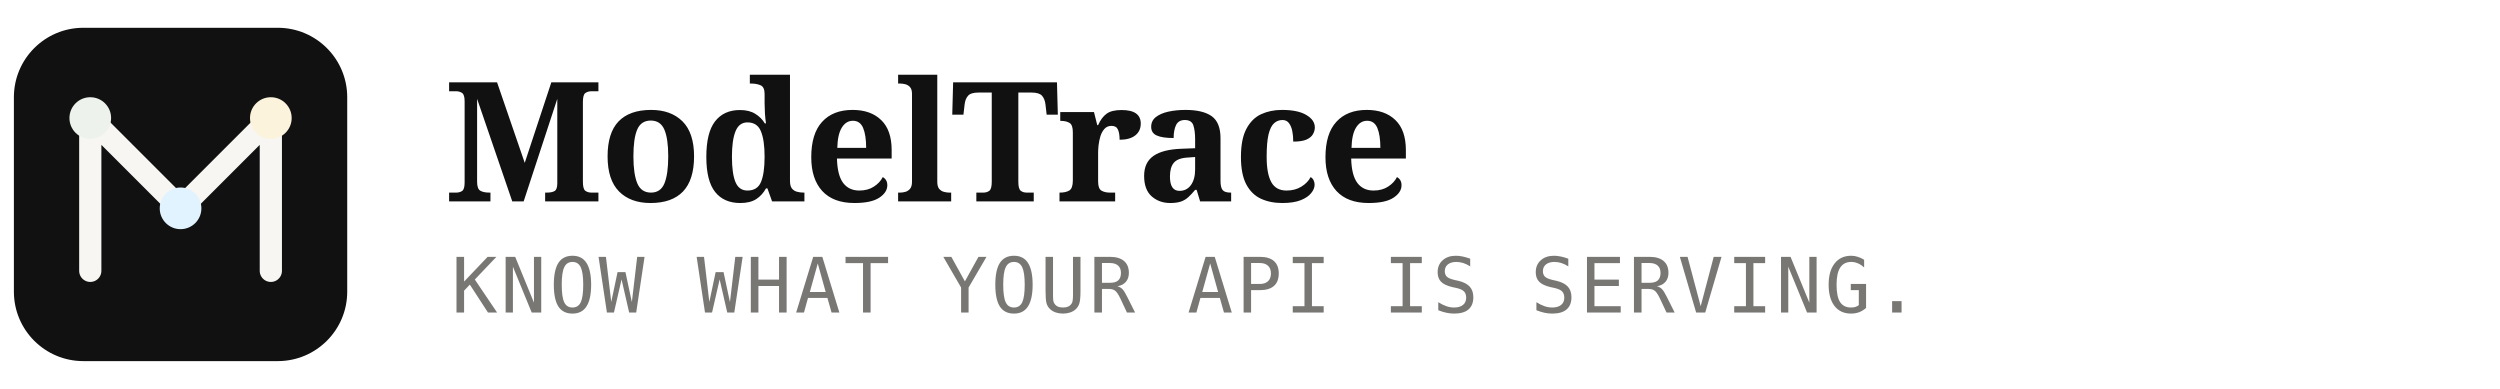
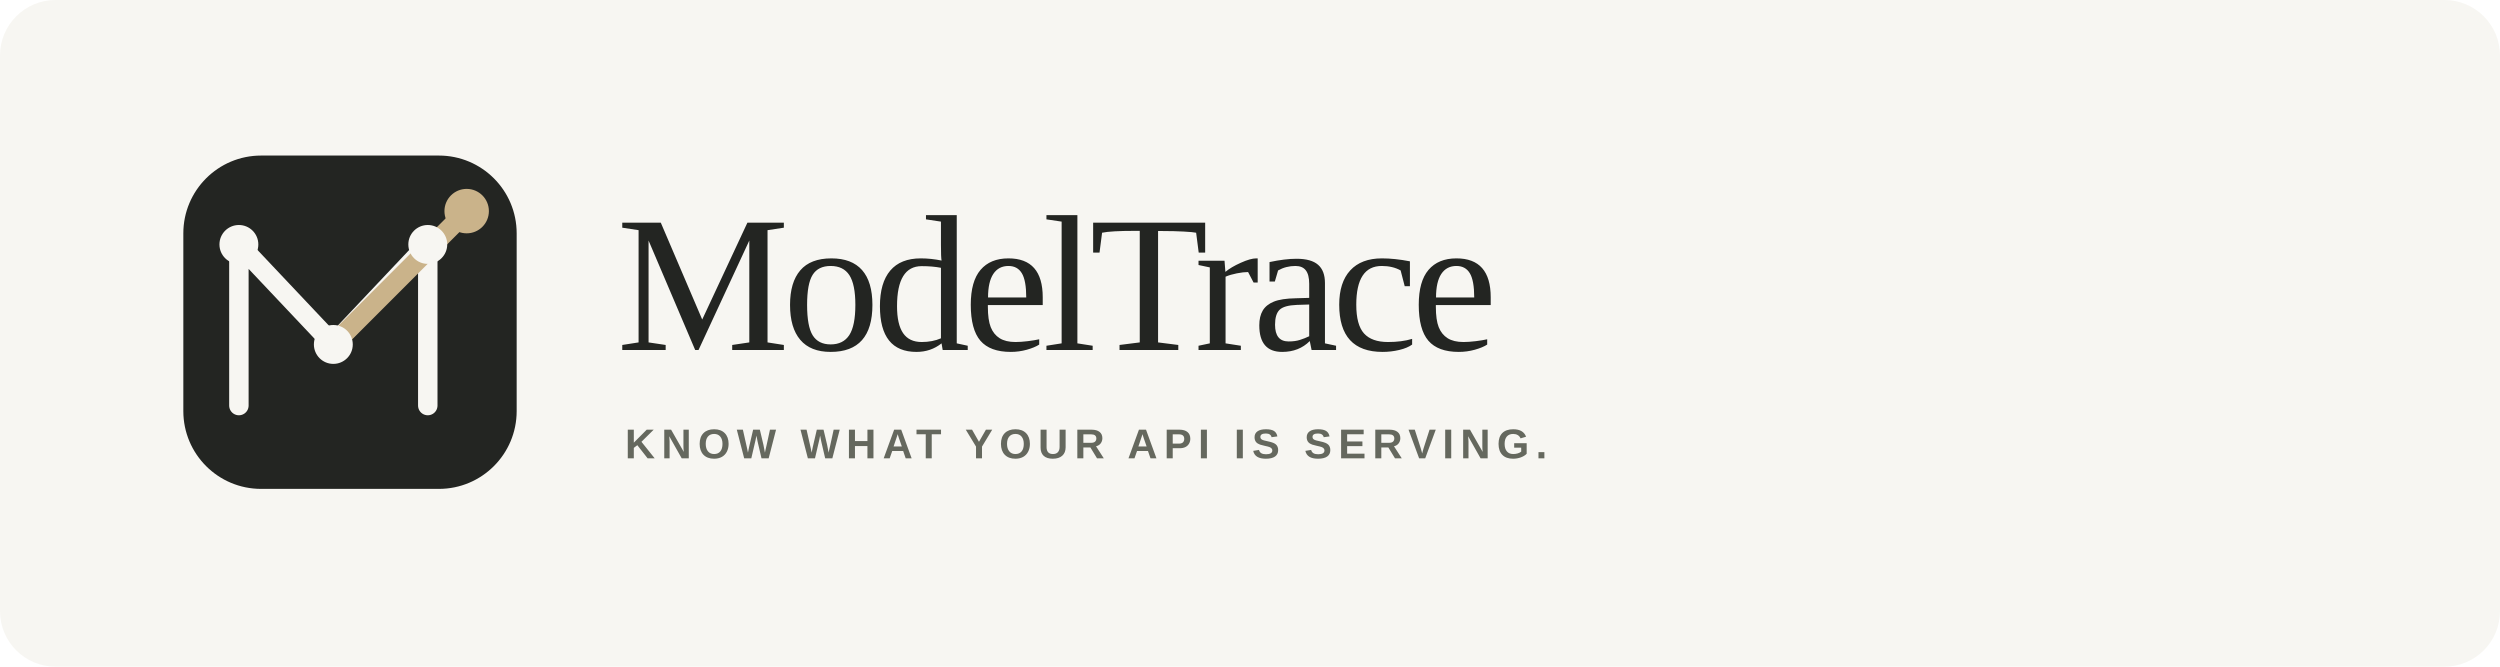
- <svg xmlns="http://www.w3.org/2000/svg" viewBox="0 0 360 56" width="360" height="56" fill="none">
-   <rect x="2" y="4" width="48" height="48" rx="10" fill="#111111" />
-   <path d="M13 39V17L26 30L39 17V39" stroke="#F7F6F3" stroke-width="3.2" stroke-linecap="round" stroke-linejoin="round" />
-   <circle cx="13" cy="17" r="3" fill="#EDF3EC" />
-   <circle cx="26" cy="30" r="3" fill="#E1F3FE" />
-   <circle cx="39" cy="17" r="3" fill="#FBF3DB" />
-   <text x="64" y="29" fill="#111111" font-family="Georgia, Newsreader, serif" font-size="24" font-weight="600" letter-spacing="-0.02em">ModelTrace</text>
-   <text x="65" y="45" fill="#787774" font-family="ui-monospace, SFMono-Regular, Menlo, monospace" font-size="11" letter-spacing="0.04em">KNOW WHAT YOUR API IS SERVING.</text>
+ <svg xmlns="http://www.w3.org/2000/svg" viewBox="0 0 900 240" role="img" aria-labelledby="title desc">
+   <rect width="900" height="240" rx="20" fill="#F7F6F2" />
+   <g transform="translate(62 52)">
+     <rect x="4" y="4" width="120" height="120" rx="28" fill="#232522" />
+     <path d="M24 94V36L58 72L92 36V94" fill="none" stroke="#F7F6F2" stroke-width="7" stroke-linecap="round" stroke-linejoin="round" />
+     <path d="M58 72L106 24" fill="none" stroke="#CAB38A" stroke-width="7" stroke-linecap="round" />
+     <circle cx="24" cy="36" r="7" fill="#F7F6F2" />
+     <circle cx="92" cy="36" r="7" fill="#F7F6F2" />
+     <circle cx="58" cy="72" r="7" fill="#F7F6F2" />
+     <circle cx="106" cy="24" r="8" fill="#CAB38A" />
+   </g>
+   <text x="222" y="126" fill="#232522" font-family="Georgia, 'Times New Roman', serif" font-size="70" letter-spacing="-2.5">ModelTrace</text>
+   <text x="225" y="165" fill="#65685E" font-family="Arial, Helvetica, sans-serif" font-size="15" font-weight="600" letter-spacing="2.3">KNOW WHAT YOUR API IS SERVING.</text>
</svg>
